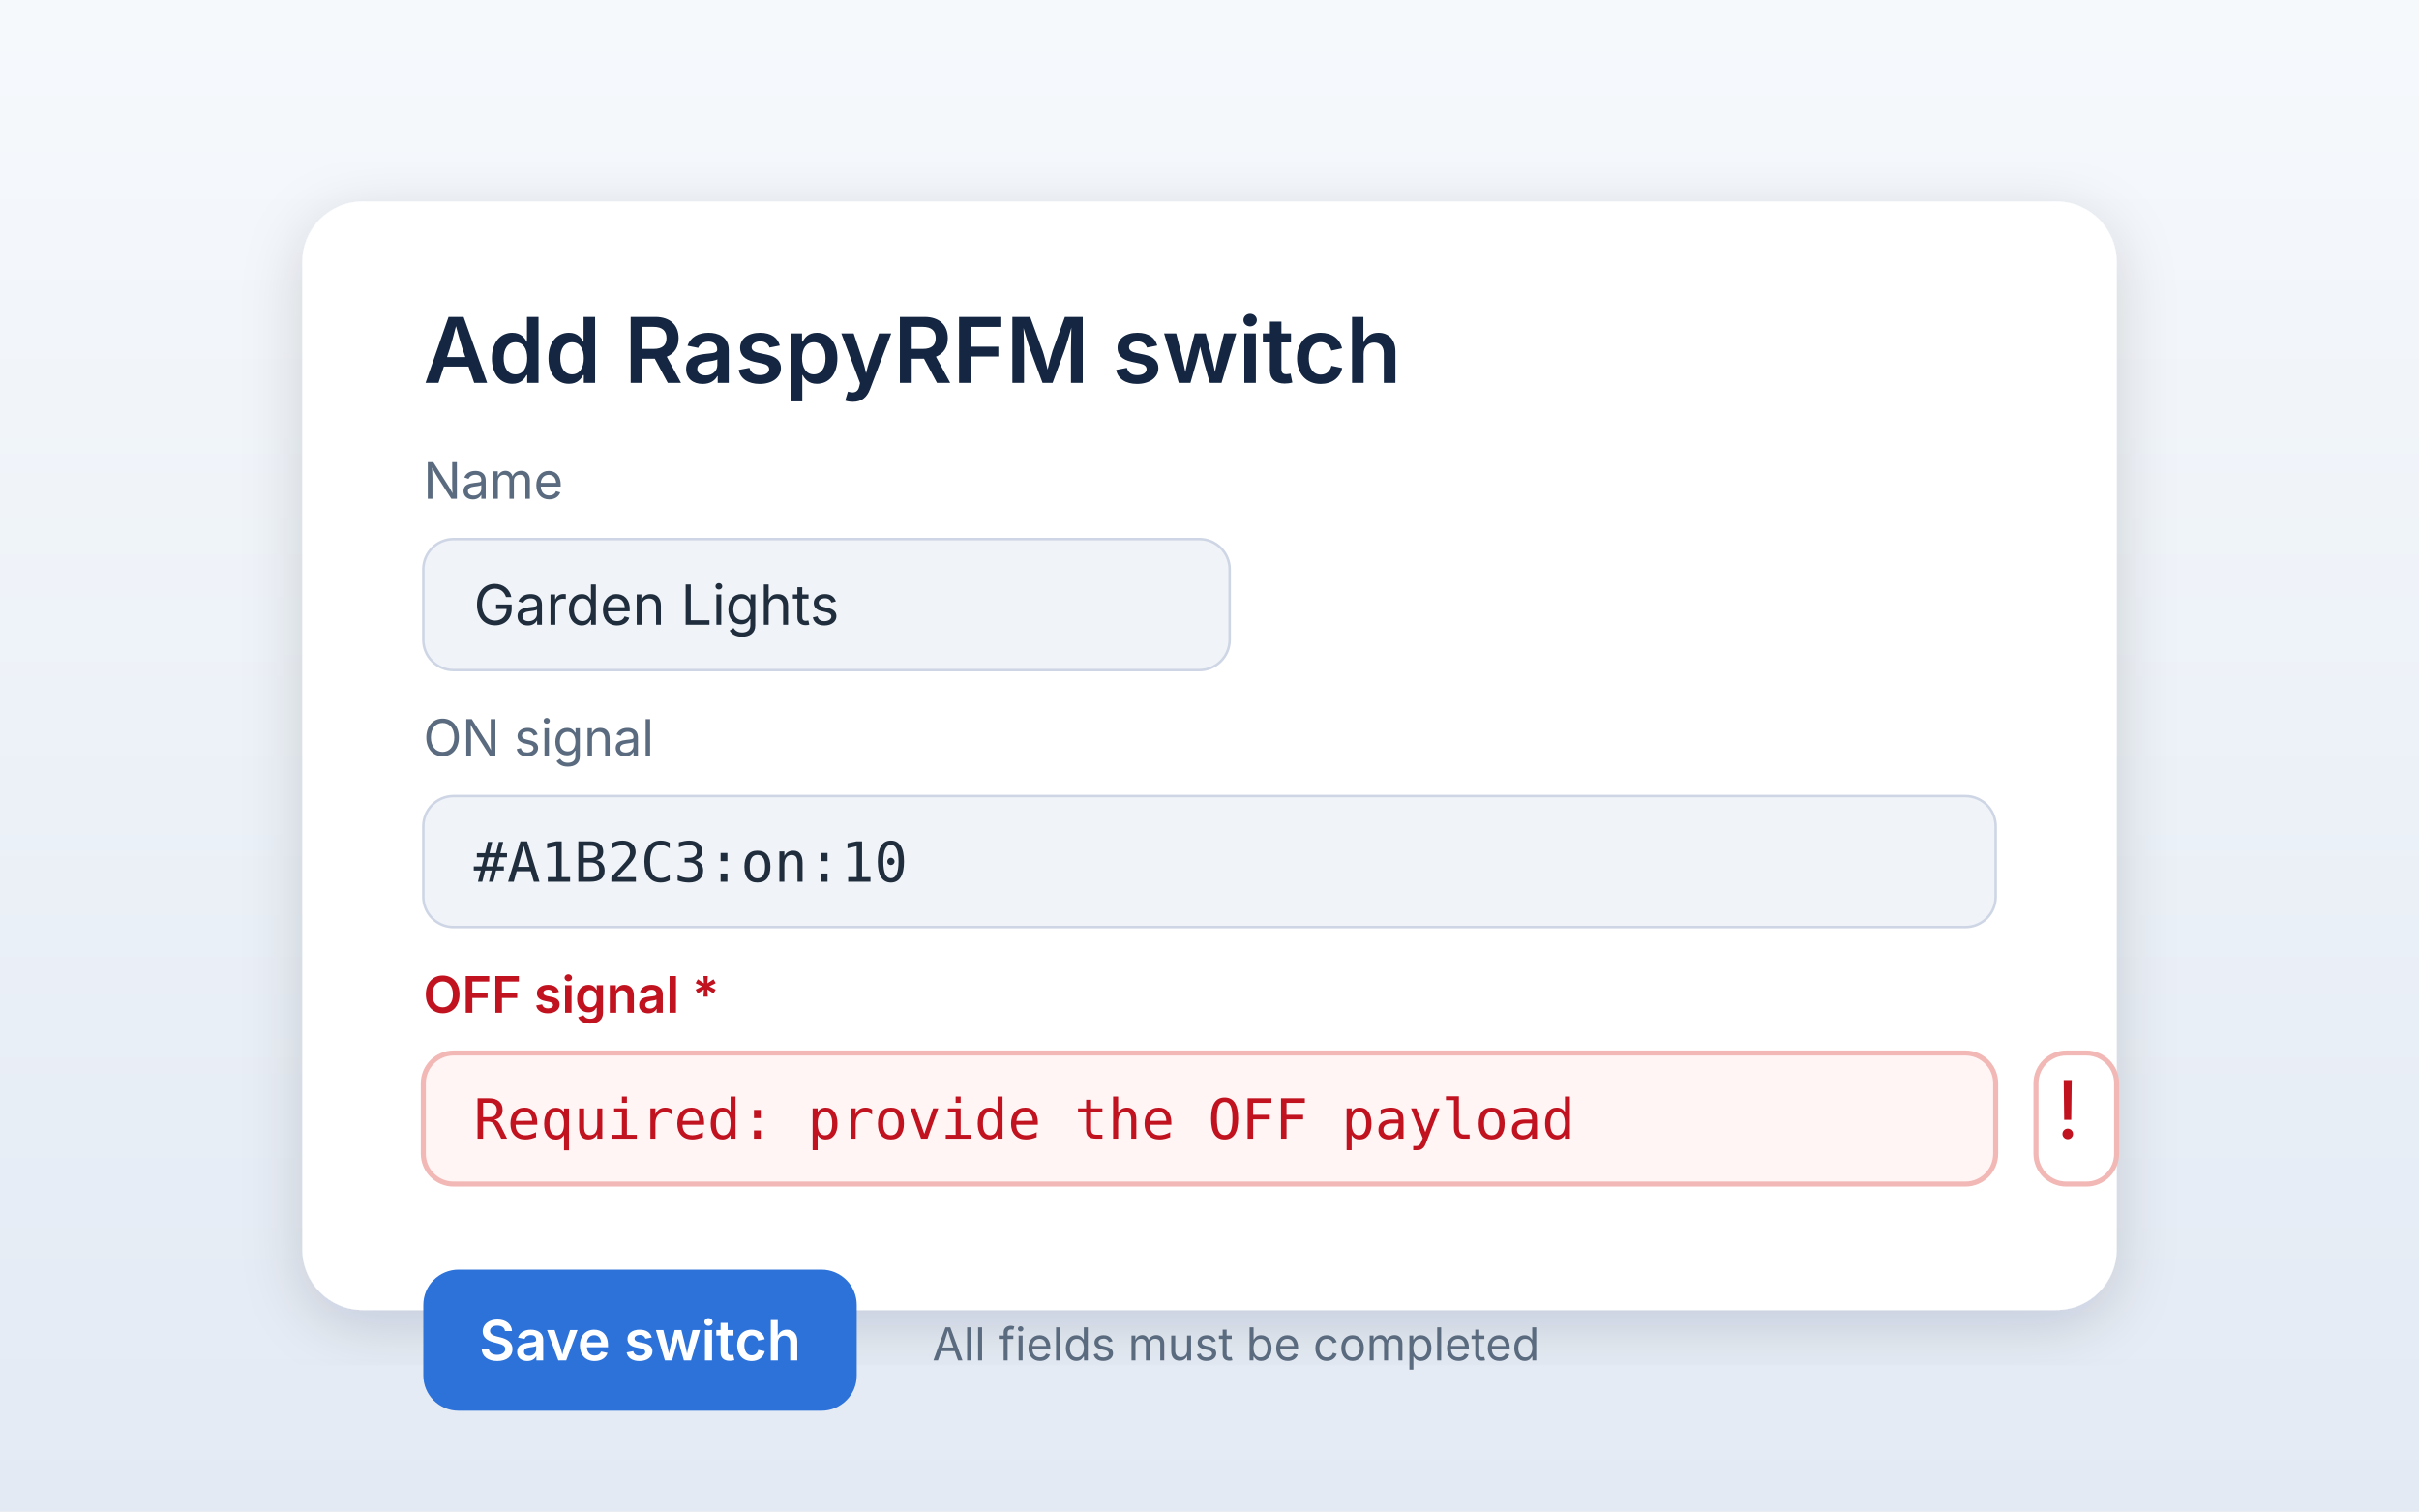
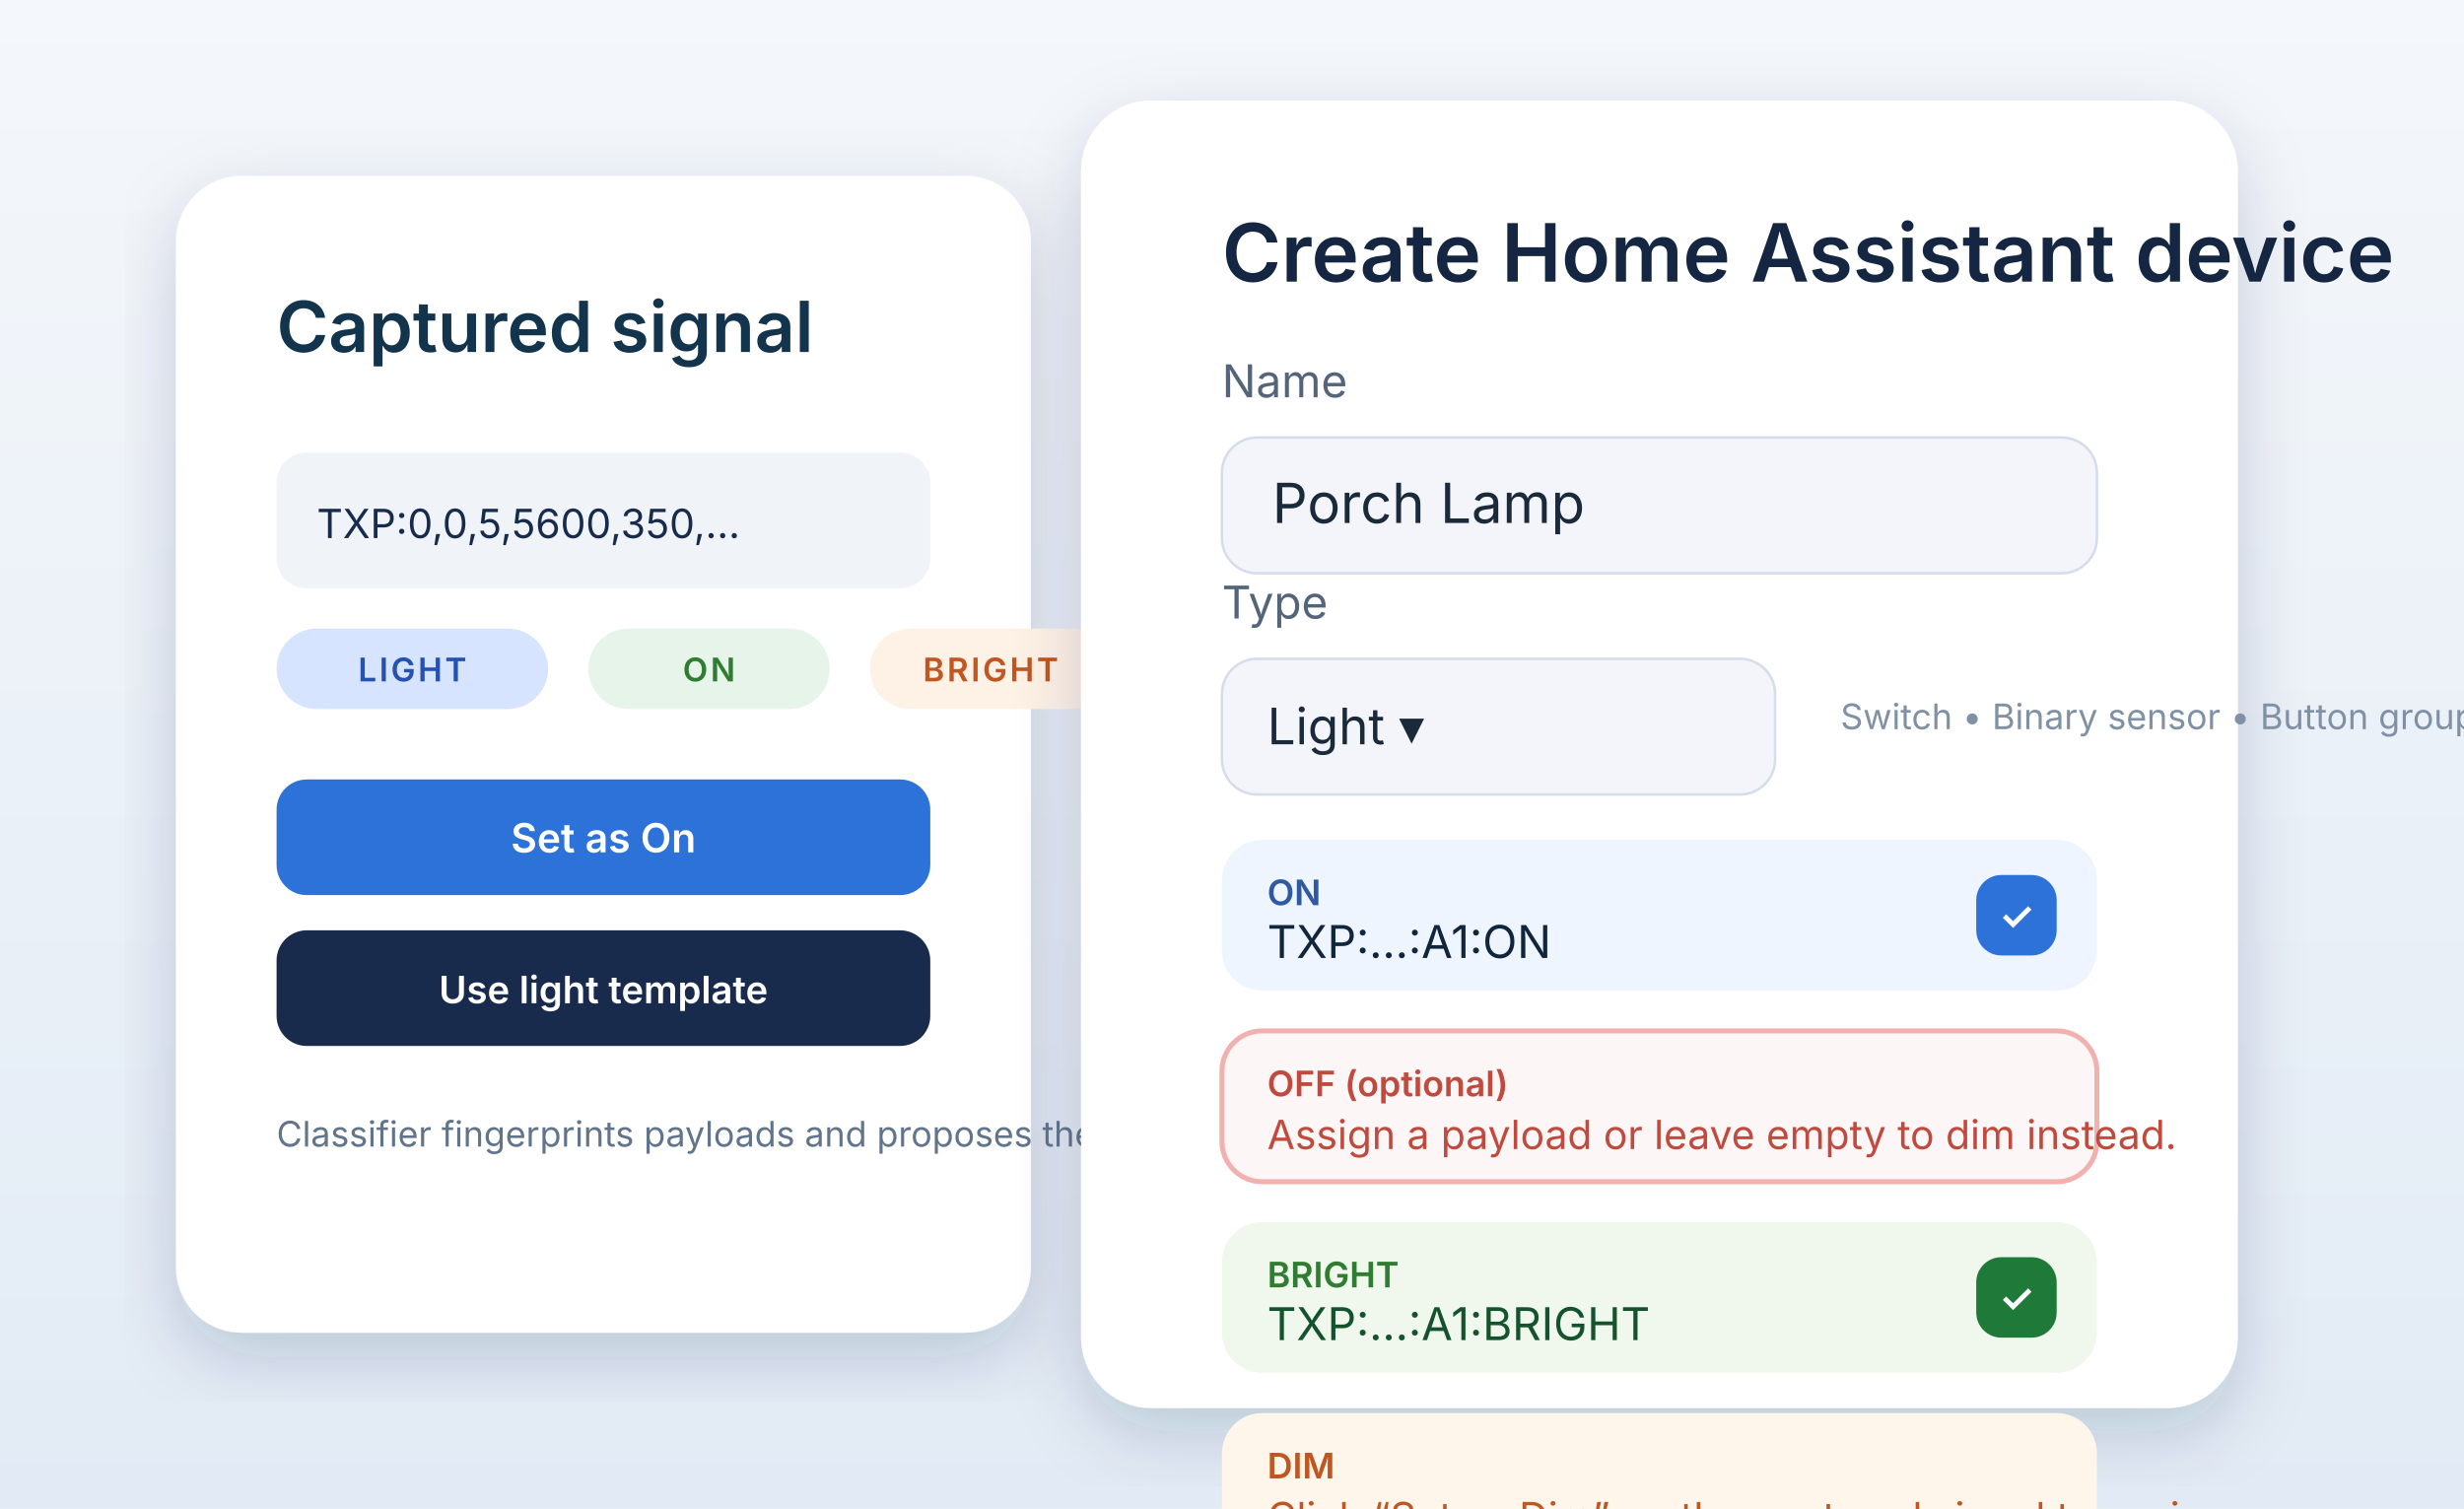
- <svg xmlns="http://www.w3.org/2000/svg" viewBox="0 0 960 600" role="img" aria-labelledby="title desc">
+ <svg xmlns="http://www.w3.org/2000/svg" viewBox="0 0 980 600" role="img" aria-labelledby="title desc">
  <defs>
    <linearGradient id="bg" x1="0" x2="0" y1="0" y2="1">
-       <stop offset="0%" stop-color="#f6f9fc" />
-       <stop offset="100%" stop-color="#e3eaf4" />
+       <stop offset="0%" stop-color="#f4f7fb" />
+       <stop offset="100%" stop-color="#e2ebf5" />
    </linearGradient>
-     <filter id="shadow" x="-5%" y="-5%" width="110%" height="110%">
-       <feDropShadow dx="0" dy="6" stdDeviation="12" flood-color="#0b1f33" flood-opacity="0.15" />
+     <filter id="shadow" x="-6%" y="-6%" width="112%" height="112%">
+       <feDropShadow dx="0" dy="10" stdDeviation="14" flood-color="#102a43" flood-opacity="0.18" />
    </filter>
+     <style>
+       text { font-family: "Inter", "Helvetica", "Arial", sans-serif; }
+     </style>
  </defs>
-   <rect width="960" height="600" fill="url(#bg)" />
-   <g transform="translate(120 80)">
-     <rect width="720" height="440" rx="24" ry="24" fill="#ffffff" filter="url(#shadow)" />
-     <text x="48" y="72" font-family="Inter, Helvetica, Arial, sans-serif" font-size="36" font-weight="600" fill="#142641">Add RaspyRFM switch</text>
-     <g transform="translate(48 118)">
-       <text x="0" y="0" font-family="Inter, Helvetica, Arial, sans-serif" font-size="20" fill="#5b6b7f">Name</text>
-       <rect x="0" y="16" width="320" height="52" rx="12" ry="12" fill="#f0f3f8" stroke="#ced6e5" />
-       <text x="20" y="50" font-family="Inter, Helvetica, Arial, sans-serif" font-size="22" fill="#1f2d3d">Garden Lights</text>
+   <rect width="980" height="600" fill="url(#bg)" />
+   <g transform="translate(70 70)">
+     <rect width="340" height="460" rx="26" ry="26" fill="#ffffff" filter="url(#shadow)" />
+     <text x="40" y="70" font-size="28" font-weight="600" fill="#12344d">Captured signal</text>
+     <g transform="translate(40 110)">
+       <rect x="0" y="0" width="260" height="54" rx="12" ry="12" fill="#f0f3f8" />
+       <text x="16" y="34" font-family="Fira Code, Menlo, Consolas, monospace" font-size="16" fill="#172b4d">TXP:0,0,5,5600,350,...</text>
    </g>
-     <g transform="translate(48 220)">
-       <text x="0" y="0" font-family="Inter, Helvetica, Arial, sans-serif" font-size="20" fill="#5b6b7f">ON signal</text>
-       <rect x="0" y="16" width="624" height="52" rx="12" ry="12" fill="#f0f3f8" stroke="#ced6e5" />
-       <text x="20" y="50" font-family="Fira Code, Menlo, Consolas, monospace" font-size="22" fill="#1f2d3d">#A1B2C3:on:10</text>
+     <g transform="translate(40 180)" font-size="13" font-weight="600" letter-spacing="0.08em">
+       <rect x="0" y="0" width="108" height="32" rx="16" ry="16" fill="#d6e4ff" />
+       <text x="54" y="21" text-anchor="middle" fill="#2451b2">LIGHT</text>
+       <rect x="124" y="0" width="96" height="32" rx="16" ry="16" fill="#e6f4ea" />
+       <text x="172" y="21" text-anchor="middle" fill="#2f7d32">ON</text>
+       <rect x="236" y="0" width="96" height="32" rx="16" ry="16" fill="#fef1e6" />
+       <text x="284" y="21" text-anchor="middle" fill="#c05621">BRIGHT</text>
    </g>
-     <g transform="translate(48 322)">
-       <text x="0" y="0" font-family="Inter, Helvetica, Arial, sans-serif" font-size="20" font-weight="600" fill="#c1121f">OFF signal *</text>
-       <rect x="0" y="16" width="624" height="52" rx="12" ry="12" fill="#fff5f5" stroke="#f2b8b5" stroke-width="2" />
-       <text x="20" y="50" font-family="Fira Code, Menlo, Consolas, monospace" font-size="22" fill="#c1121f">Required: provide the OFF payload</text>
-       <rect x="640" y="16" width="32" height="52" rx="12" ry="12" fill="#ffffff" stroke="#f2b8b5" stroke-width="2" />
-       <text x="648" y="50" font-family="Inter, Helvetica, Arial, sans-serif" font-size="32" fill="#c1121f">!</text>
+     <g transform="translate(40 240)">
+       <rect x="0" y="0" width="260" height="46" rx="12" ry="12" fill="#2d72d9" />
+       <text x="130" y="29" text-anchor="middle" font-size="16" font-weight="600" fill="#ffffff">Set as On</text>
    </g>
-     <g transform="translate(48 424)">
-       <rect x="0" y="0" width="172" height="56" rx="14" ry="14" fill="#2d72d9" />
-       <text x="86" y="36" text-anchor="middle" font-family="Inter, Helvetica, Arial, sans-serif" font-size="22" font-weight="600" fill="#ffffff">Save switch</text>
-       <text x="202" y="36" font-family="Inter, Helvetica, Arial, sans-serif" font-size="18" fill="#5b6b7f">All fields must be completed</text>
+     <g transform="translate(40 300)">
+       <rect x="0" y="0" width="260" height="46" rx="12" ry="12" fill="#192b4d" />
+       <text x="130" y="29" text-anchor="middle" font-size="15" font-weight="600" fill="#ffffff">Use light template</text>
+     </g>
+     <text x="40" y="386" font-size="14" fill="#62748a">Classifier fingerprints payloads and proposes the best matching entity type.</text>
+   </g>
+   <g transform="translate(430 40)">
+     <rect width="460" height="520" rx="28" ry="28" fill="#ffffff" filter="url(#shadow)" />
+     <text x="56" y="72" font-size="32" font-weight="600" fill="#142641">Create Home Assistant device</text>
+     <g transform="translate(56 118)">
+       <text x="0" y="0" font-size="18" fill="#54657a">Name</text>
+       <rect x="0" y="16" width="348" height="54" rx="14" ry="14" fill="#f3f5fa" stroke="#d4ddec" />
+       <text x="20" y="50" font-size="22" fill="#1a2a3a">Porch Lamp</text>
+     </g>
+     <g transform="translate(56 206)">
+       <text x="0" y="0" font-size="18" fill="#54657a">Type</text>
+       <rect x="0" y="16" width="220" height="54" rx="14" ry="14" fill="#f3f5fa" stroke="#d4ddec" />
+       <text x="18" y="50" font-size="20" fill="#1a2a3a">Light ▾</text>
+       <text x="246" y="44" font-size="14" fill="#8091a5">Switch • Binary sensor • Button group • Universal</text>
+     </g>
+     <g transform="translate(56 294)">
+       <rect x="0" y="0" width="348" height="60" rx="16" ry="16" fill="#eef5ff" />
+       <text x="18" y="26" font-size="14" font-weight="600" fill="#2f5aa0">ON</text>
+       <text x="18" y="47" font-family="Fira Code, Menlo, Consolas, monospace" font-size="18" fill="#11263c">TXP:...:A1:ON</text>
+       <rect x="300" y="14" width="32" height="32" rx="10" ry="10" fill="#2d72d9" />
+       <text x="316" y="36" text-anchor="middle" font-size="16" font-weight="600" fill="#ffffff">✓</text>
+     </g>
+     <g transform="translate(56 370)">
+       <rect x="0" y="0" width="348" height="60" rx="16" ry="16" fill="#fdf6f6" stroke="#f1b2af" stroke-width="2" />
+       <text x="18" y="26" font-size="14" font-weight="600" fill="#c04a3e">OFF (optional)</text>
+       <text x="18" y="47" font-size="16" fill="#c04a3e">Assign a payload or leave empty to dim instead.</text>
+     </g>
+     <g transform="translate(56 446)">
+       <rect x="0" y="0" width="348" height="60" rx="16" ry="16" fill="#f0f8ed" />
+       <text x="18" y="26" font-size="14" font-weight="600" fill="#2f7d32">BRIGHT</text>
+       <text x="18" y="47" font-family="Fira Code, Menlo, Consolas, monospace" font-size="18" fill="#14532d">TXP:...:A1:BRIGHT</text>
+       <rect x="300" y="14" width="32" height="32" rx="10" ry="10" fill="#1f7a39" />
+       <text x="316" y="36" text-anchor="middle" font-size="16" font-weight="600" fill="#ffffff">✓</text>
+     </g>
+     <g transform="translate(56 522)">
+       <rect x="0" y="0" width="348" height="60" rx="16" ry="16" fill="#fef6eb" />
+       <text x="18" y="26" font-size="14" font-weight="600" fill="#c05621">DIM</text>
+       <text x="18" y="47" font-size="16" fill="#c05621">Click “Set as Dim” on the captured signal to assign.</text>
    </g>
  </g>
</svg>
